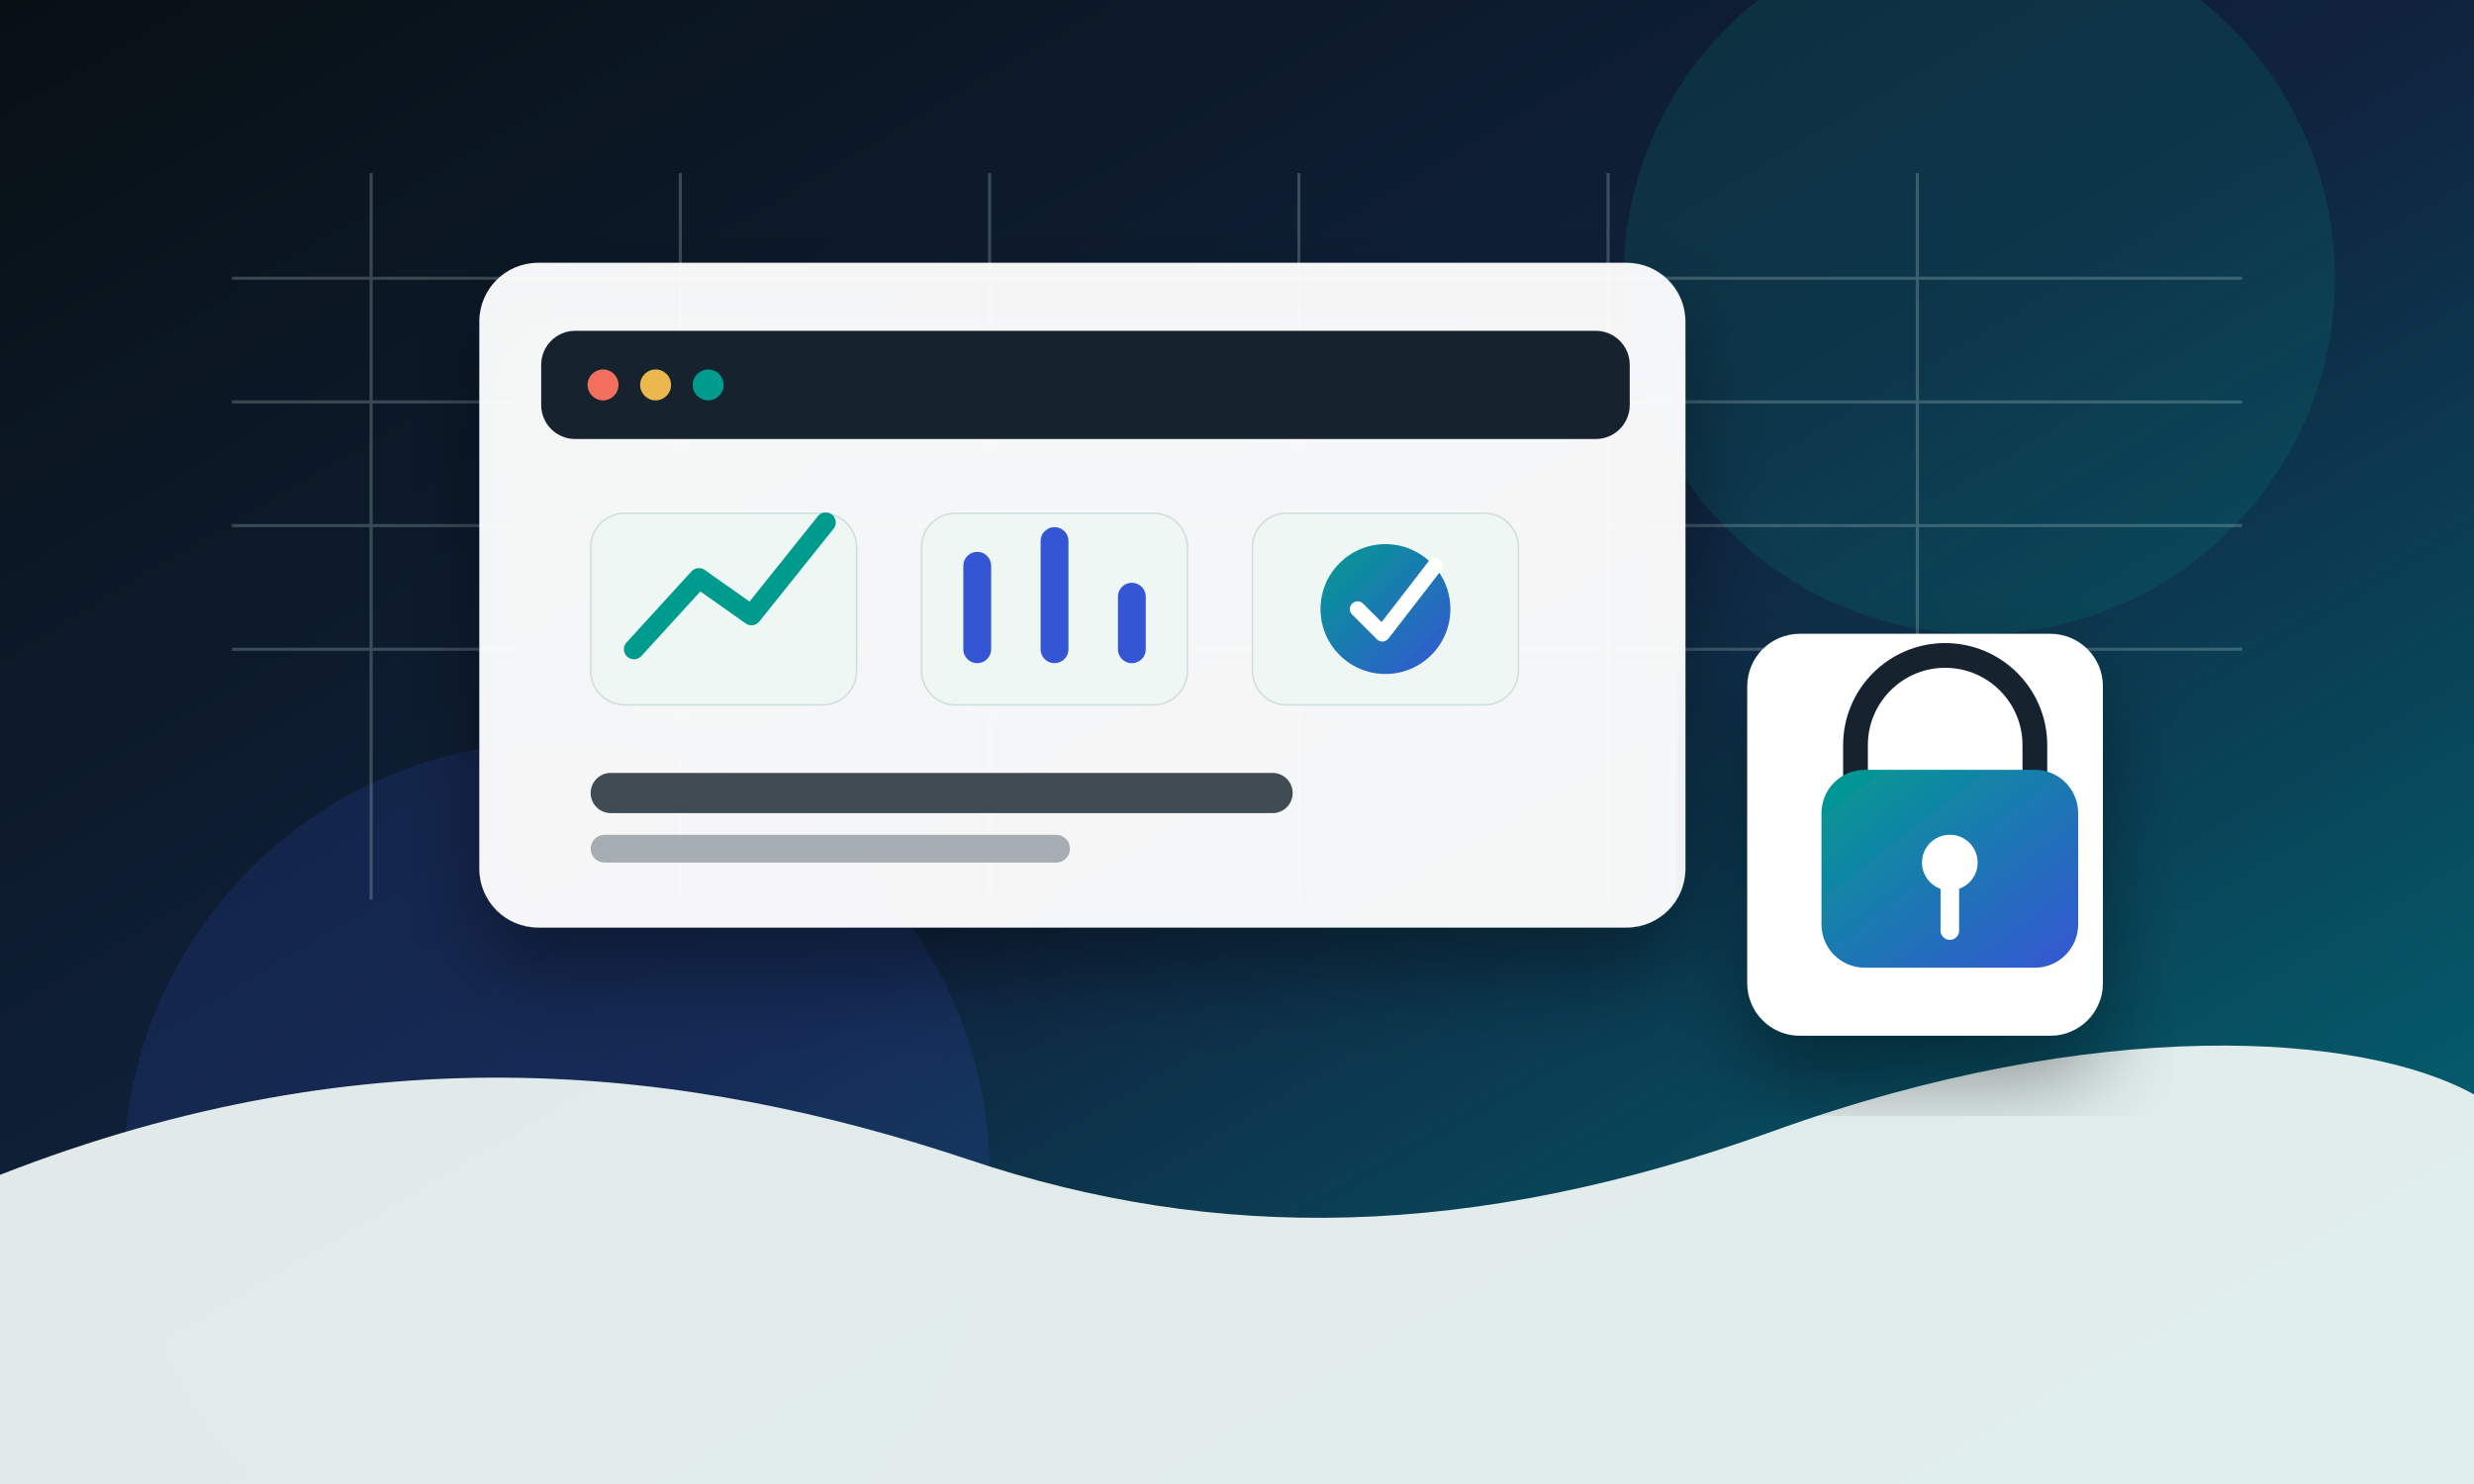
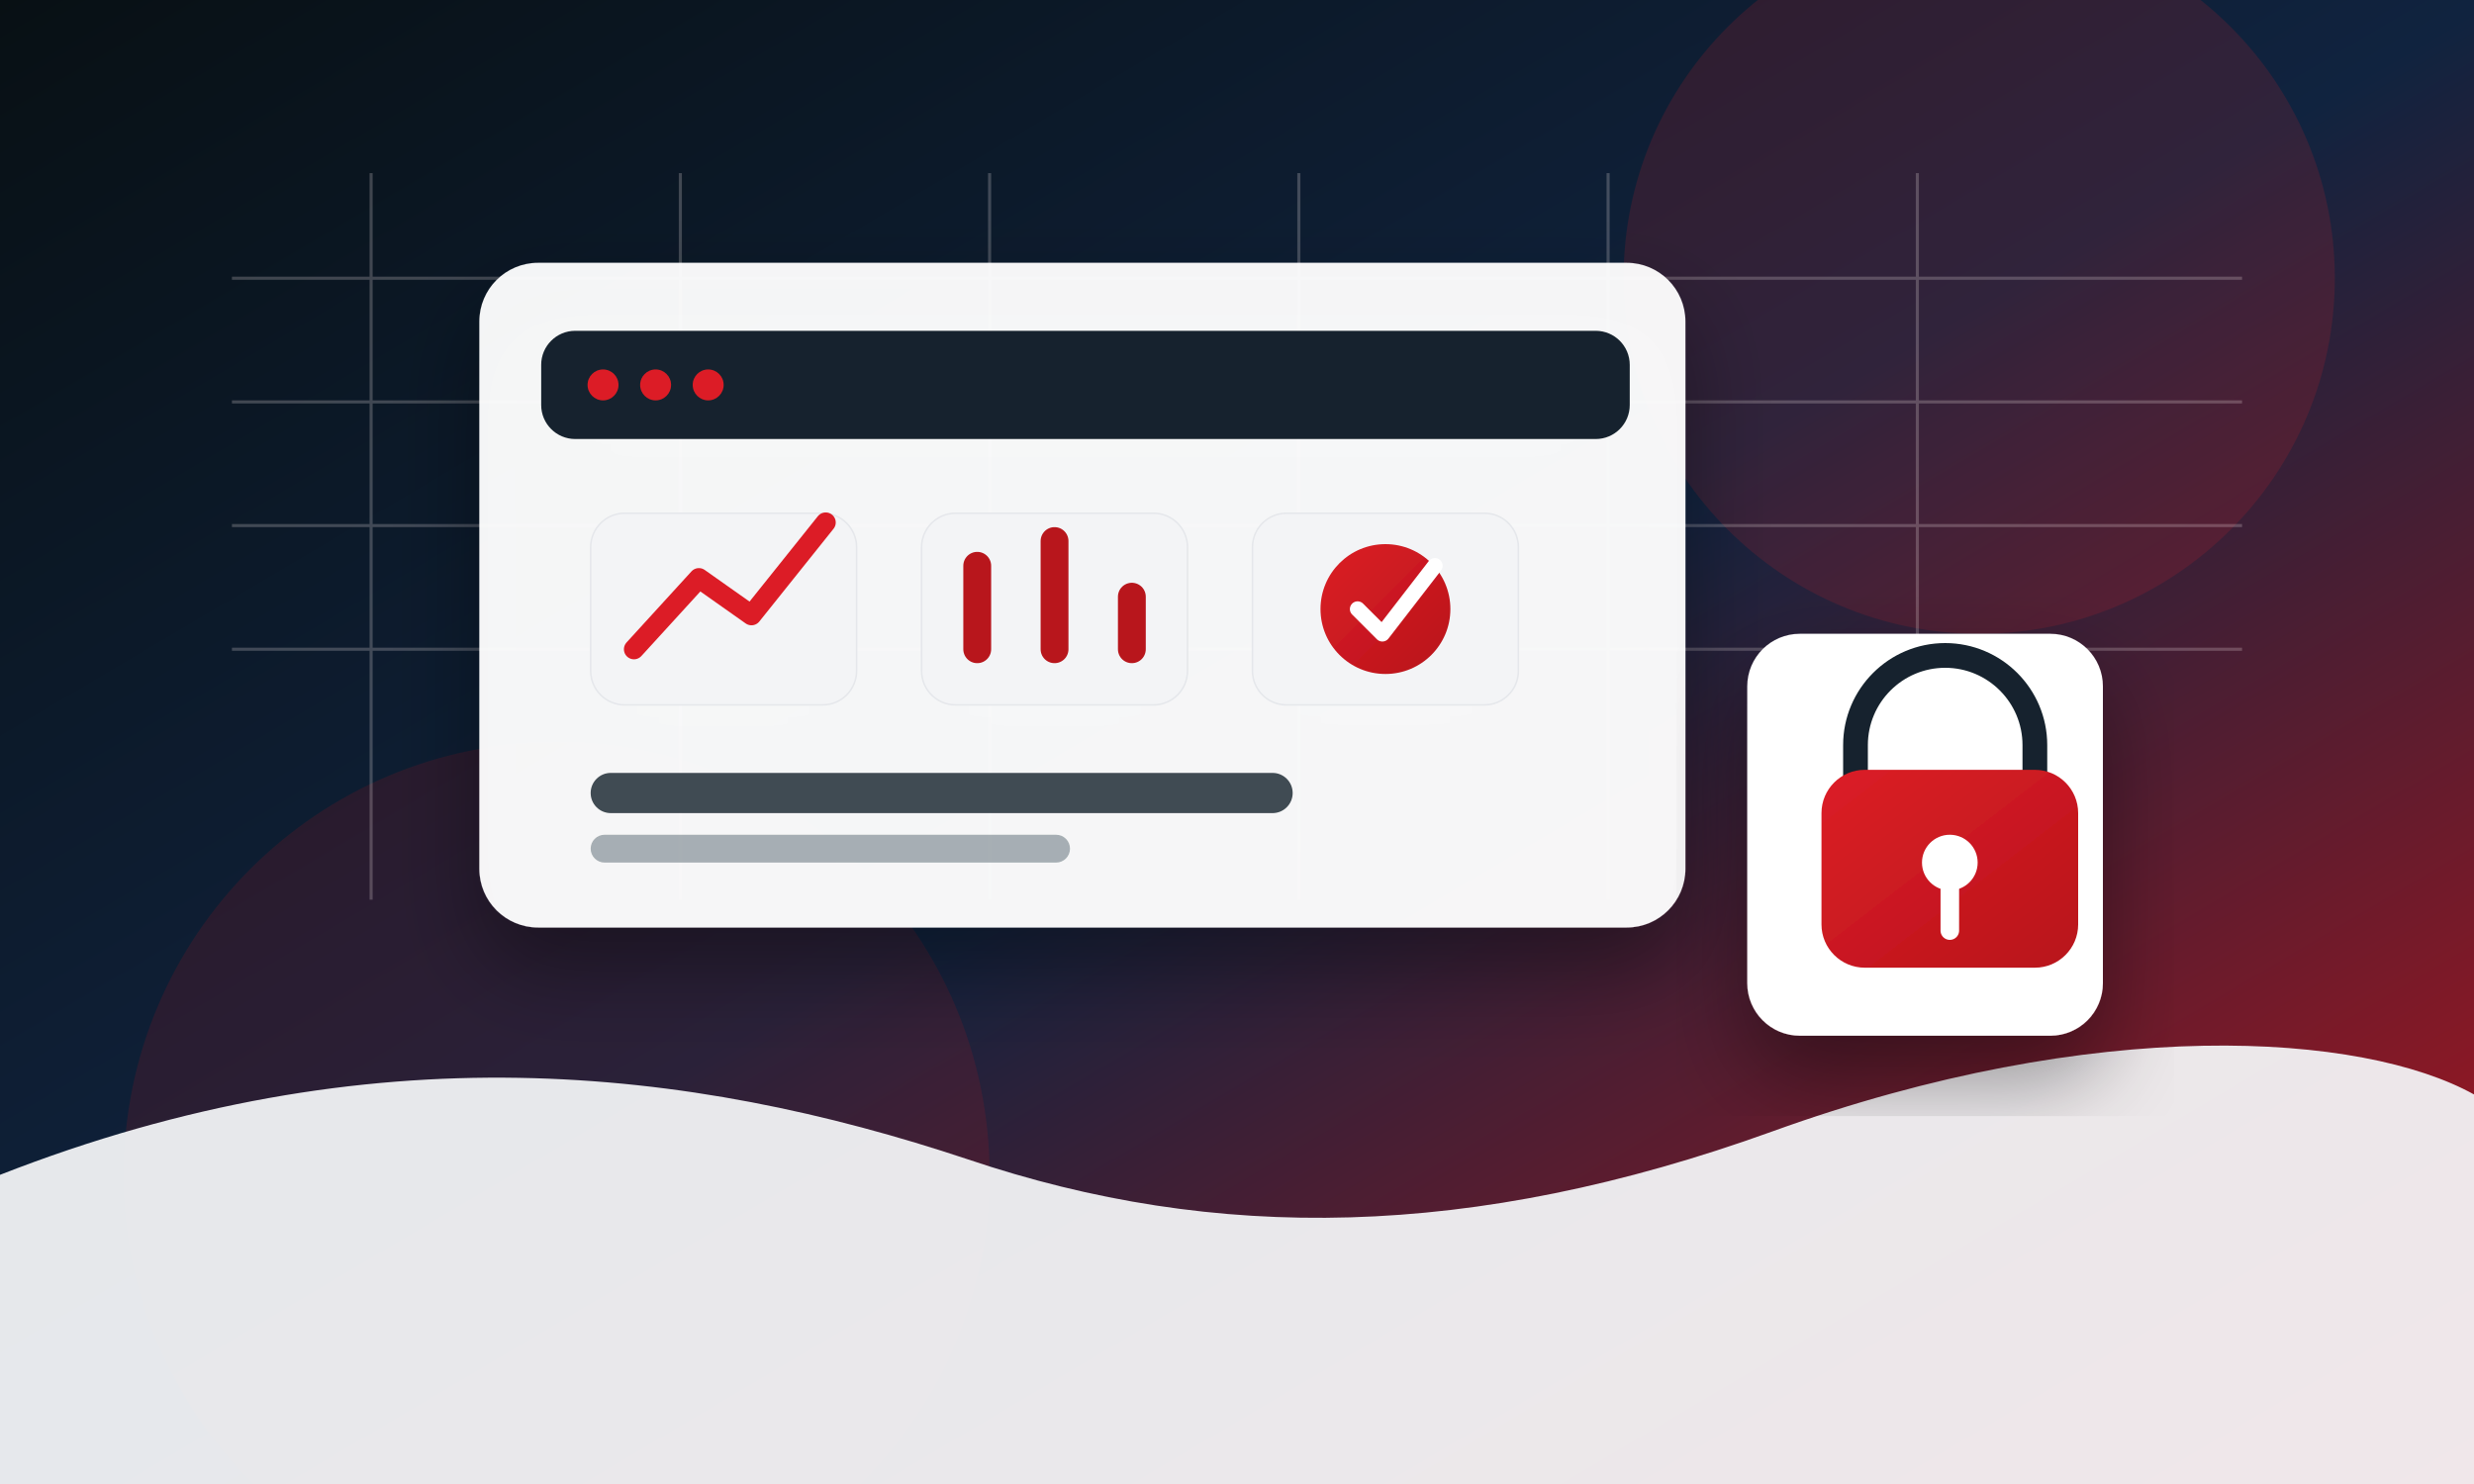
<svg xmlns="http://www.w3.org/2000/svg" viewBox="0 0 1600 960" role="img" aria-labelledby="title desc">
  <defs>
    <linearGradient id="bg" x1="0" y1="0" x2="1" y2="1">
      <stop offset="0" stop-color="#081014" />
      <stop offset="0.5" stop-color="#10233f" />
-       <stop offset="1" stop-color="#006f7a" />
+       <stop offset="1" stop-color="#b8141b" />
    </linearGradient>
    <linearGradient id="atlas" x1="0" y1="0" x2="1" y2="1">
-       <stop offset="0" stop-color="#009b8f" />
-       <stop offset="1" stop-color="#3656d4" />
+       <stop offset="0" stop-color="#dc1e26" />
+       <stop offset="1" stop-color="#b8141b" />
    </linearGradient>
    <filter id="shadow" x="-20%" y="-20%" width="140%" height="140%">
      <feDropShadow dx="0" dy="28" stdDeviation="28" flood-color="#000000" flood-opacity="0.38" />
    </filter>
  </defs>
  <rect width="1600" height="960" fill="url(#bg)" />
-   <circle cx="1280" cy="180" r="230" fill="#009b8f" opacity="0.16" />
-   <circle cx="360" cy="760" r="280" fill="#3656d4" opacity="0.16" />
-   <path d="M0 760C240 666 446 690 626 750c160 54 326 52 520-18 210-76 382-64 454-24v252H0Z" fill="#eef7f4" opacity="0.94" />
-   <g opacity="0.22" stroke="#dff8f3" stroke-width="2">
+   <circle cx="1280" cy="180" r="230" fill="#dc1e26" opacity="0.16" />
+   <circle cx="360" cy="760" r="280" fill="#b8141b" opacity="0.16" />
+   <path d="M0 760C240 666 446 690 626 750c160 54 326 52 520-18 210-76 382-64 454-24v252H0Z" fill="#F3F4F6" opacity="0.94" />
+   <g opacity="0.22" stroke="#fef2f2" stroke-width="2">
    <path d="M150 180h1300M150 260h1300M150 340h1300M150 420h1300" />
    <path d="M240 112v470M440 112v470M640 112v470M840 112v470M1040 112v470M1240 112v470" />
  </g>
  <g filter="url(#shadow)">
    <rect x="310" y="170" width="780" height="430" rx="38" fill="#ffffff" opacity="0.95" />
    <rect x="350" y="214" width="704" height="70" rx="22" fill="#17242d" />
-     <circle cx="390" cy="249" r="10" fill="#f36f5f" />
-     <circle cx="424" cy="249" r="10" fill="#eab84e" />
-     <circle cx="458" cy="249" r="10" fill="#009b8f" />
-     <rect x="382" y="332" width="172" height="124" rx="22" fill="#eef7f4" stroke="#cfded8" />
-     <rect x="596" y="332" width="172" height="124" rx="22" fill="#eef7f4" stroke="#cfded8" />
-     <rect x="810" y="332" width="172" height="124" rx="22" fill="#eef7f4" stroke="#cfded8" />
-     <path d="M410 420l42-46 34 24 48-60" fill="none" stroke="#009b8f" stroke-width="13" stroke-linecap="round" stroke-linejoin="round" />
-     <path d="M632 420V366M682 420V350M732 420V386" stroke="#3656d4" stroke-width="18" stroke-linecap="round" />
+     <circle cx="390" cy="249" r="10" fill="#dc1e26" />
+     <circle cx="424" cy="249" r="10" fill="#dc1e26" />
+     <circle cx="458" cy="249" r="10" fill="#dc1e26" />
+     <rect x="382" y="332" width="172" height="124" rx="22" fill="#F3F4F6" stroke="#E5E7EB" />
+     <rect x="596" y="332" width="172" height="124" rx="22" fill="#F3F4F6" stroke="#E5E7EB" />
+     <rect x="810" y="332" width="172" height="124" rx="22" fill="#F3F4F6" stroke="#E5E7EB" />
+     <path d="M410 420l42-46 34 24 48-60" fill="none" stroke="#dc1e26" stroke-width="13" stroke-linecap="round" stroke-linejoin="round" />
+     <path d="M632 420V366M682 420V350M732 420V386" stroke="#b8141b" stroke-width="18" stroke-linecap="round" />
    <circle cx="896" cy="394" r="42" fill="url(#atlas)" />
    <path d="M878 394l16 16 34-44" fill="none" stroke="#ffffff" stroke-width="10" stroke-linecap="round" stroke-linejoin="round" />
    <rect x="382" y="500" width="454" height="26" rx="13" fill="#17242d" opacity="0.82" />
    <rect x="382" y="540" width="310" height="18" rx="9" fill="#66757b" opacity="0.55" />
  </g>
  <g transform="translate(1130 410)" filter="url(#shadow)">
    <rect x="0" y="0" width="230" height="260" rx="34" fill="#ffffff" />
    <path d="M70 94v-22c0-32 26-58 58-58s58 26 58 58v22" fill="none" stroke="#17242d" stroke-width="16" stroke-linecap="round" />
    <rect x="48" y="88" width="166" height="128" rx="28" fill="url(#atlas)" />
    <circle cx="131" cy="148" r="18" fill="#ffffff" />
    <path d="M131 164v28" stroke="#ffffff" stroke-width="12" stroke-linecap="round" />
  </g>
</svg>
